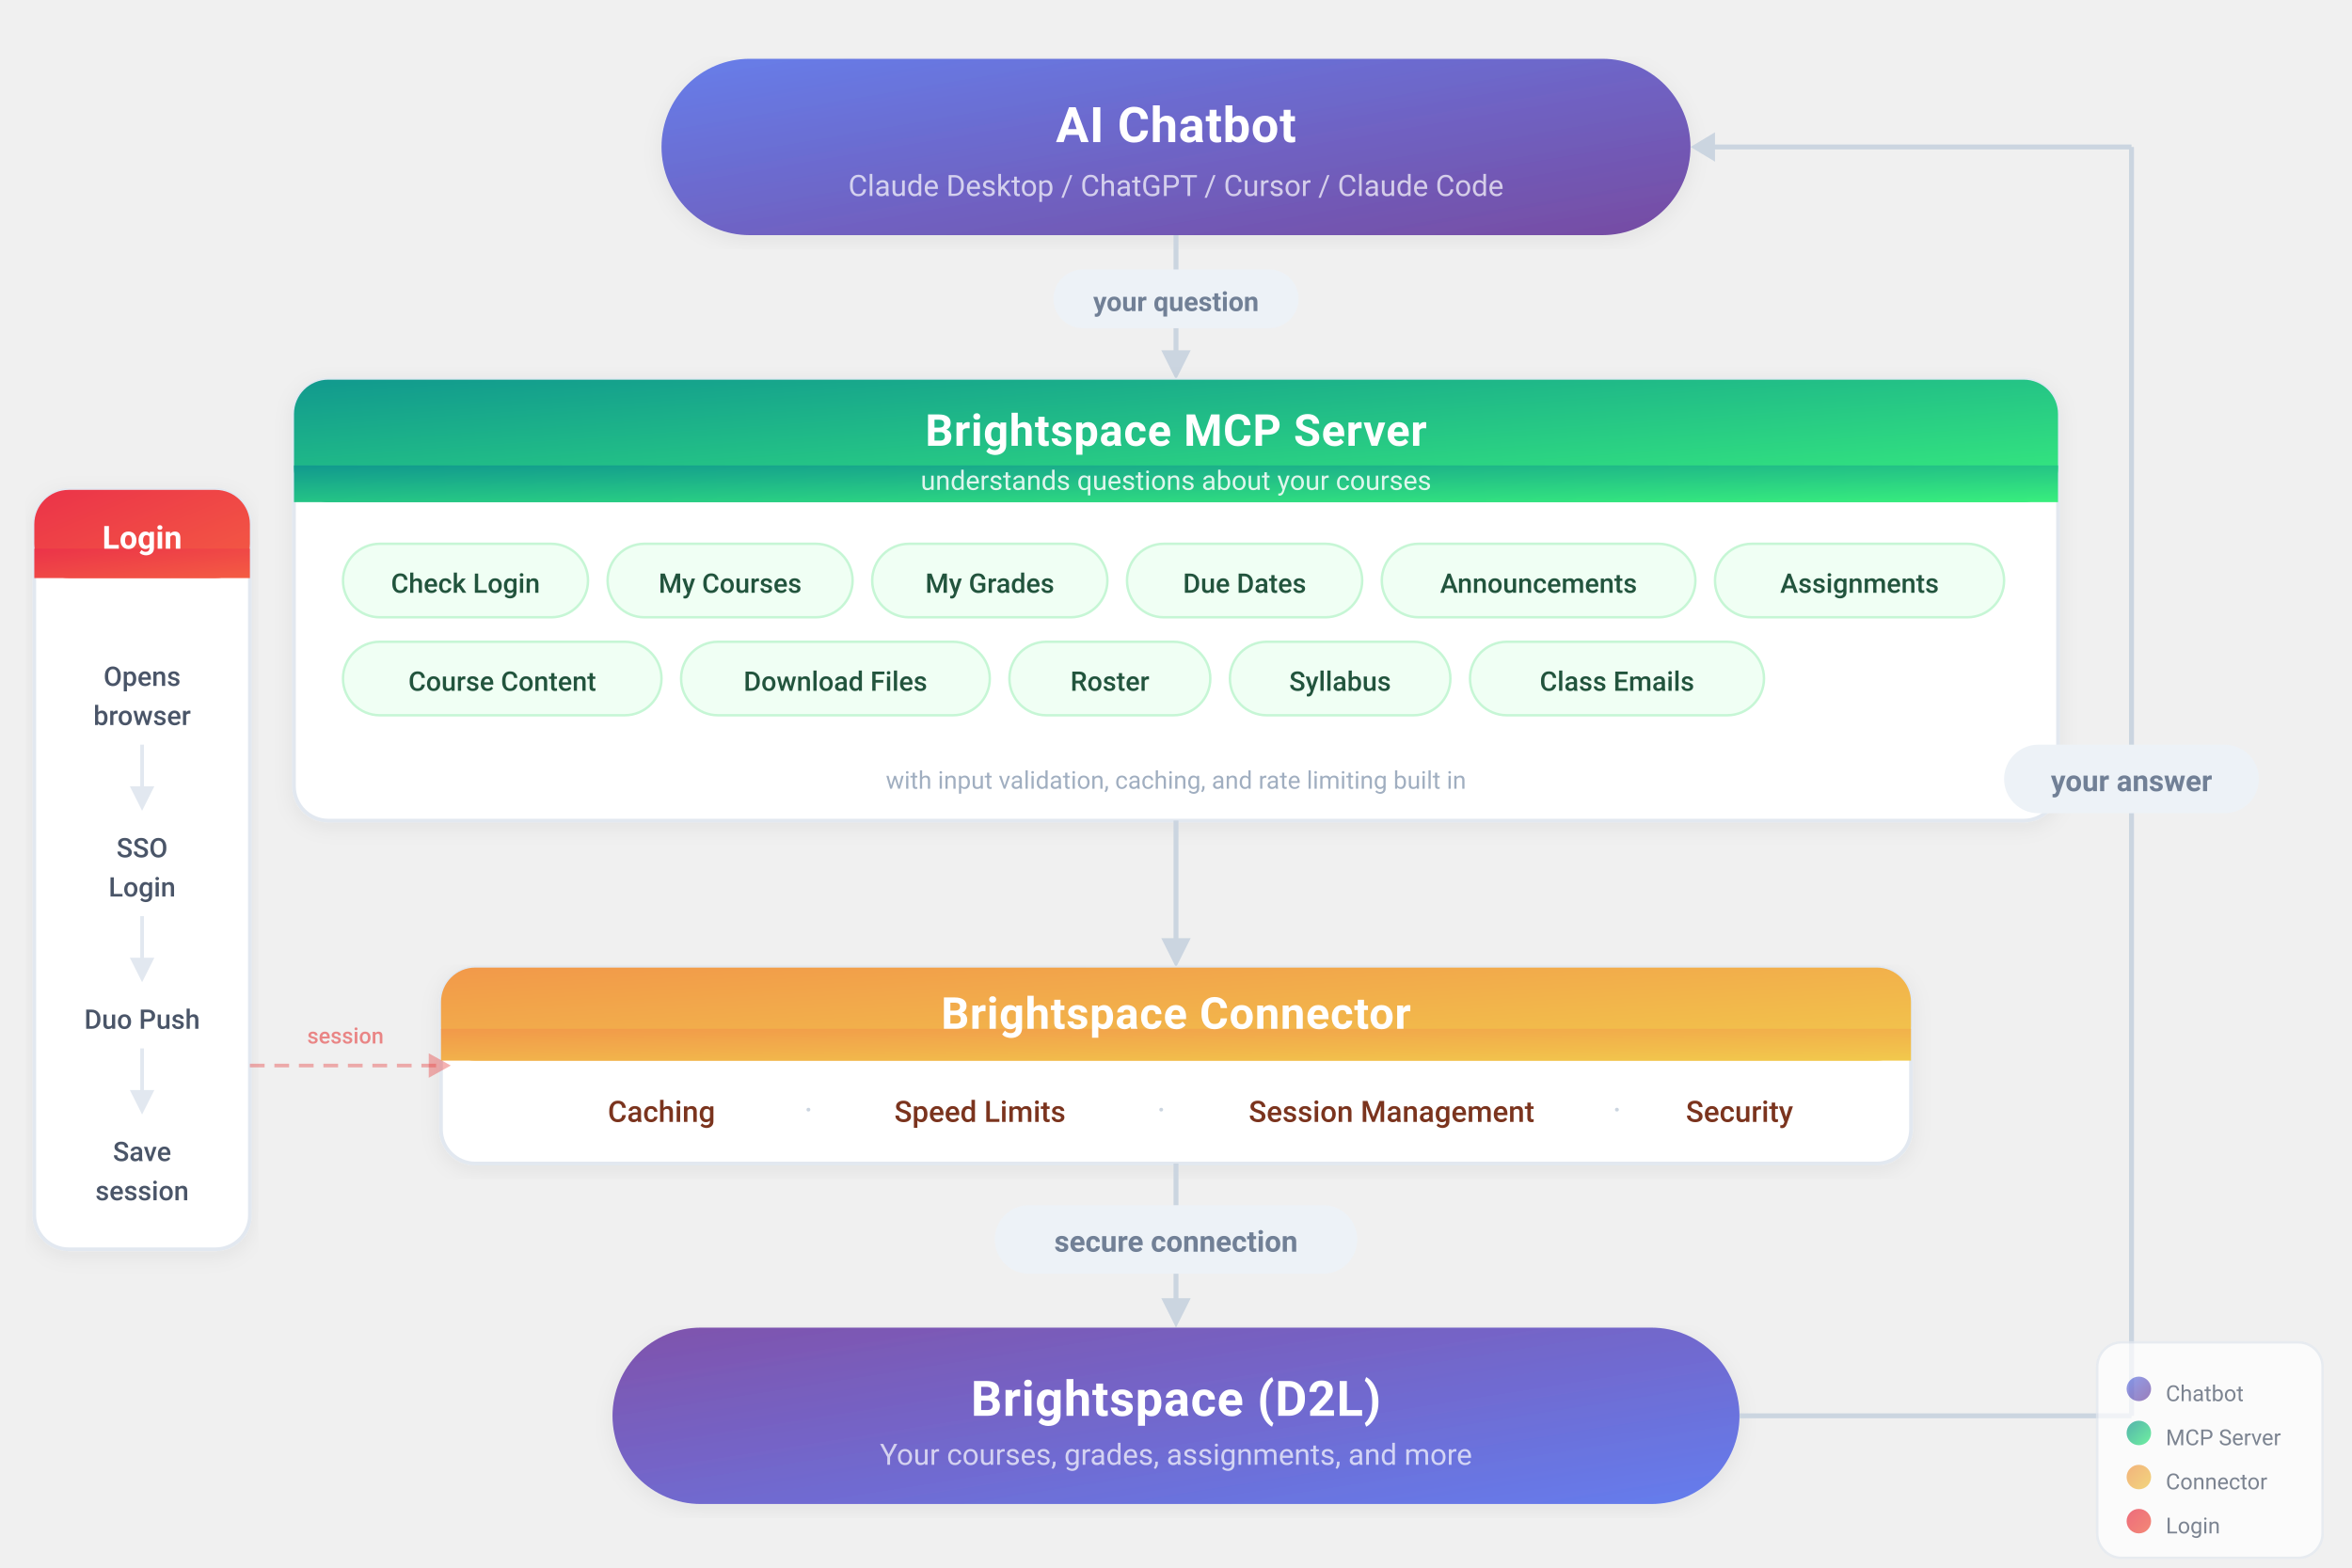
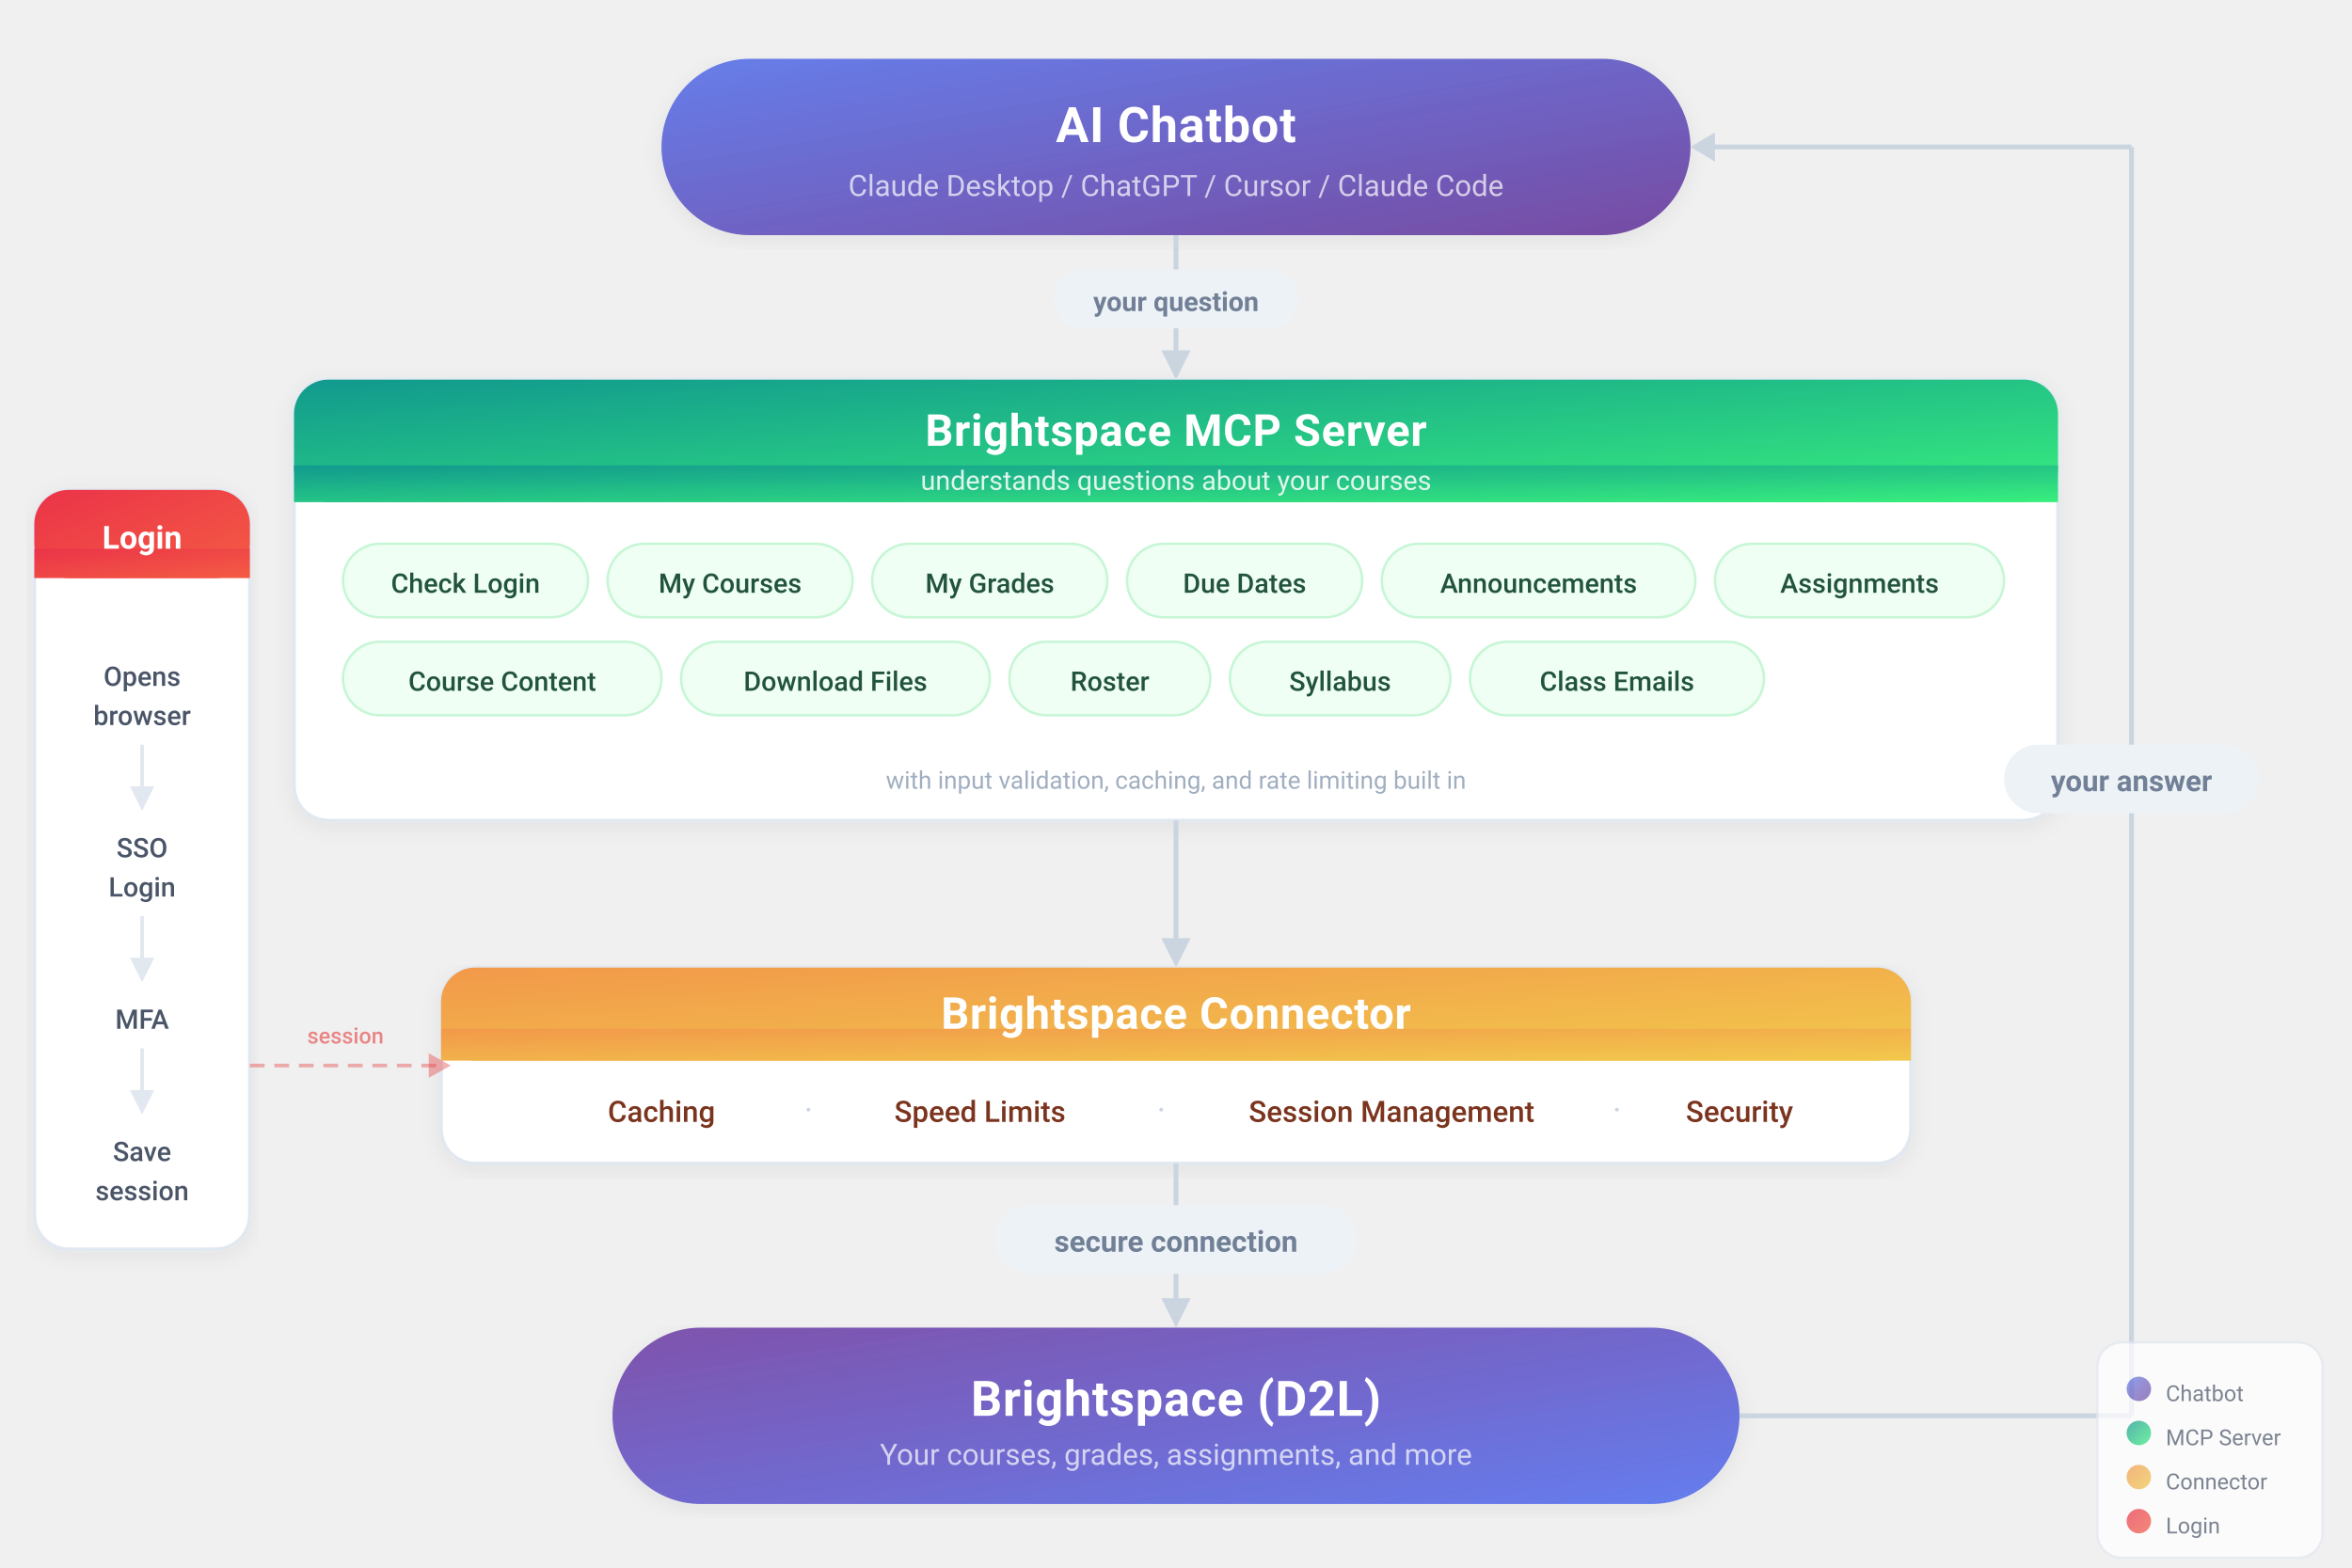
<svg xmlns="http://www.w3.org/2000/svg" viewBox="0 0 960 640" font-family="-apple-system, BlinkMacSystemFont, 'Segoe UI', Roboto, sans-serif">
  <defs>
    <filter id="shadow" x="-4%" y="-4%" width="108%" height="112%">
      <feDropShadow dx="0" dy="2" stdDeviation="4" flood-opacity="0.06" />
    </filter>
    <linearGradient id="chatbotGrad" x1="0" y1="0" x2="1" y2="1">
      <stop offset="0%" stop-color="#667eea" />
      <stop offset="100%" stop-color="#764ba2" />
    </linearGradient>
    <linearGradient id="pluginGrad" x1="0" y1="0" x2="1" y2="1">
      <stop offset="0%" stop-color="#11998e" />
      <stop offset="100%" stop-color="#38ef7d" />
    </linearGradient>
    <linearGradient id="connectorGrad" x1="0" y1="0" x2="1" y2="1">
      <stop offset="0%" stop-color="#f2994a" />
      <stop offset="100%" stop-color="#f2c94c" />
    </linearGradient>
    <linearGradient id="loginGrad" x1="0" y1="0" x2="1" y2="1">
      <stop offset="0%" stop-color="#eb3349" />
      <stop offset="100%" stop-color="#f45c43" />
    </linearGradient>
    <linearGradient id="bsGrad" x1="0" y1="0" x2="1" y2="1">
      <stop offset="0%" stop-color="#7f53ac" />
      <stop offset="100%" stop-color="#647dee" />
    </linearGradient>
  </defs>
  <rect x="270" y="24" width="420" height="72" rx="36" fill="url(#chatbotGrad)" filter="url(#shadow)" />
  <text x="480" y="58" text-anchor="middle" fill="#fff" font-size="20" font-weight="700" letter-spacing="0.3">AI Chatbot</text>
  <text x="480" y="80" text-anchor="middle" fill="rgba(255,255,255,0.7)" font-size="12">Claude Desktop  /  ChatGPT  /  Cursor  /  Claude Code</text>
  <line x1="480" y1="96" x2="480" y2="148" stroke="#cbd5e0" stroke-width="2" />
  <polygon points="474,143 480,155 486,143" fill="#cbd5e0" />
  <rect x="430" y="110" width="100" height="24" rx="12" fill="#edf2f7" />
  <text x="480" y="127" text-anchor="middle" fill="#718096" font-size="11" font-weight="600">your question</text>
  <rect x="120" y="155" width="720" height="180" rx="14" fill="#fff" stroke="#e2e8f0" stroke-width="1.5" filter="url(#shadow)" />
  <rect x="120" y="155" width="720" height="50" rx="14" fill="url(#pluginGrad)" />
  <rect x="120" y="190" width="720" height="15" fill="url(#pluginGrad)" />
  <text x="480" y="182" text-anchor="middle" fill="#fff" font-size="18" font-weight="700" letter-spacing="0.3">Brightspace MCP Server</text>
  <text x="480" y="200" text-anchor="middle" fill="rgba(255,255,255,0.85)" font-size="11">understands questions about your courses</text>
  <rect x="140" y="222" width="100" height="30" rx="15" fill="#f0fff4" stroke="#c6f6d5" stroke-width="1" />
  <text x="190" y="242" text-anchor="middle" fill="#22543d" font-size="11" font-weight="500">Check Login</text>
  <rect x="248" y="222" width="100" height="30" rx="15" fill="#f0fff4" stroke="#c6f6d5" stroke-width="1" />
  <text x="298" y="242" text-anchor="middle" fill="#22543d" font-size="11" font-weight="500">My Courses</text>
  <rect x="356" y="222" width="96" height="30" rx="15" fill="#f0fff4" stroke="#c6f6d5" stroke-width="1" />
  <text x="404" y="242" text-anchor="middle" fill="#22543d" font-size="11" font-weight="500">My Grades</text>
  <rect x="460" y="222" width="96" height="30" rx="15" fill="#f0fff4" stroke="#c6f6d5" stroke-width="1" />
  <text x="508" y="242" text-anchor="middle" fill="#22543d" font-size="11" font-weight="500">Due Dates</text>
  <rect x="564" y="222" width="128" height="30" rx="15" fill="#f0fff4" stroke="#c6f6d5" stroke-width="1" />
  <text x="628" y="242" text-anchor="middle" fill="#22543d" font-size="11" font-weight="500">Announcements</text>
  <rect x="700" y="222" width="118" height="30" rx="15" fill="#f0fff4" stroke="#c6f6d5" stroke-width="1" />
  <text x="759" y="242" text-anchor="middle" fill="#22543d" font-size="11" font-weight="500">Assignments</text>
  <rect x="140" y="262" width="130" height="30" rx="15" fill="#f0fff4" stroke="#c6f6d5" stroke-width="1" />
  <text x="205" y="282" text-anchor="middle" fill="#22543d" font-size="11" font-weight="500">Course Content</text>
  <rect x="278" y="262" width="126" height="30" rx="15" fill="#f0fff4" stroke="#c6f6d5" stroke-width="1" />
  <text x="341" y="282" text-anchor="middle" fill="#22543d" font-size="11" font-weight="500">Download Files</text>
  <rect x="412" y="262" width="82" height="30" rx="15" fill="#f0fff4" stroke="#c6f6d5" stroke-width="1" />
  <text x="453" y="282" text-anchor="middle" fill="#22543d" font-size="11" font-weight="500">Roster</text>
  <rect x="502" y="262" width="90" height="30" rx="15" fill="#f0fff4" stroke="#c6f6d5" stroke-width="1" />
  <text x="547" y="282" text-anchor="middle" fill="#22543d" font-size="11" font-weight="500">Syllabus</text>
  <rect x="600" y="262" width="120" height="30" rx="15" fill="#f0fff4" stroke="#c6f6d5" stroke-width="1" />
  <text x="660" y="282" text-anchor="middle" fill="#22543d" font-size="11" font-weight="500">Class Emails</text>
  <text x="480" y="322" text-anchor="middle" fill="#a0aec0" font-size="10">with input validation, caching, and rate limiting built in</text>
  <line x1="480" y1="335" x2="480" y2="388" stroke="#cbd5e0" stroke-width="2" />
  <polygon points="474,383 480,395 486,383" fill="#cbd5e0" />
  <rect x="180" y="395" width="600" height="80" rx="14" fill="#fff" stroke="#e2e8f0" stroke-width="1.5" filter="url(#shadow)" />
  <rect x="180" y="395" width="600" height="38" rx="14" fill="url(#connectorGrad)" />
  <rect x="180" y="420" width="600" height="13" fill="url(#connectorGrad)" />
  <text x="480" y="420" text-anchor="middle" fill="#fff" font-size="18" font-weight="700" letter-spacing="0.3">Brightspace Connector</text>
  <text x="270" y="458" text-anchor="middle" fill="#7b341e" font-size="12" font-weight="500">Caching</text>
  <text x="330" y="458" text-anchor="middle" fill="#cbd5e0" font-size="14">·</text>
  <text x="400" y="458" text-anchor="middle" fill="#7b341e" font-size="12" font-weight="500">Speed Limits</text>
  <text x="474" y="458" text-anchor="middle" fill="#cbd5e0" font-size="14">·</text>
  <text x="568" y="458" text-anchor="middle" fill="#7b341e" font-size="12" font-weight="500">Session Management</text>
  <text x="660" y="458" text-anchor="middle" fill="#cbd5e0" font-size="14">·</text>
  <text x="710" y="458" text-anchor="middle" fill="#7b341e" font-size="12" font-weight="500">Security</text>
  <line x1="480" y1="475" x2="480" y2="535" stroke="#cbd5e0" stroke-width="2" />
  <polygon points="474,530 480,542 486,530" fill="#cbd5e0" />
  <rect x="406" y="492" width="148" height="28" rx="14" fill="#edf2f7" />
  <text x="480" y="511" text-anchor="middle" fill="#718096" font-size="12" font-weight="600">secure connection</text>
  <rect x="250" y="542" width="460" height="72" rx="36" fill="url(#bsGrad)" filter="url(#shadow)" />
  <text x="480" y="578" text-anchor="middle" fill="#fff" font-size="20" font-weight="700" letter-spacing="0.3">Brightspace (D2L)</text>
  <text x="480" y="598" text-anchor="middle" fill="rgba(255,255,255,0.7)" font-size="12">Your courses, grades, assignments, and more</text>
  <line x1="710" y1="578" x2="870" y2="578" stroke="#cbd5e0" stroke-width="2" />
  <line x1="870" y1="578" x2="870" y2="60" stroke="#cbd5e0" stroke-width="2" />
  <line x1="870" y1="60" x2="696" y2="60" stroke="#cbd5e0" stroke-width="2" />
  <polygon points="700,54 690,60 700,66" fill="#cbd5e0" />
  <rect x="818" y="304" width="104" height="28" rx="14" fill="#edf2f7" />
  <text x="870" y="323" text-anchor="middle" fill="#718096" font-size="12" font-weight="600">your answer</text>
  <rect x="14" y="200" width="88" height="310" rx="14" fill="#fff" stroke="#e2e8f0" stroke-width="1.5" filter="url(#shadow)" />
  <rect x="14" y="200" width="88" height="36" rx="14" fill="url(#loginGrad)" />
  <rect x="14" y="224" width="88" height="12" fill="url(#loginGrad)" />
  <text x="58" y="224" text-anchor="middle" fill="#fff" font-size="13" font-weight="700">Login</text>
  <text x="58" y="280" text-anchor="middle" fill="#4a5568" font-size="11" font-weight="500">Opens</text>
  <text x="58" y="296" text-anchor="middle" fill="#4a5568" font-size="11" font-weight="500">browser</text>
  <line x1="58" y1="304" x2="58" y2="326" stroke="#e2e8f0" stroke-width="1.5" />
  <polygon points="53,321 58,331 63,321" fill="#e2e8f0" />
  <text x="58" y="350" text-anchor="middle" fill="#4a5568" font-size="11" font-weight="500">SSO</text>
  <text x="58" y="366" text-anchor="middle" fill="#4a5568" font-size="11" font-weight="500">Login</text>
  <line x1="58" y1="374" x2="58" y2="396" stroke="#e2e8f0" stroke-width="1.5" />
  <polygon points="53,391 58,401 63,391" fill="#e2e8f0" />
-   <text x="58" y="420" text-anchor="middle" fill="#4a5568" font-size="11" font-weight="500">Duo Push</text>
+   <text x="58" y="420" text-anchor="middle" fill="#4a5568" font-size="11" font-weight="500">MFA</text>
  <line x1="58" y1="428" x2="58" y2="450" stroke="#e2e8f0" stroke-width="1.5" />
  <polygon points="53,445 58,455 63,445" fill="#e2e8f0" />
  <text x="58" y="474" text-anchor="middle" fill="#4a5568" font-size="11" font-weight="500">Save</text>
  <text x="58" y="490" text-anchor="middle" fill="#4a5568" font-size="11" font-weight="500">session</text>
  <line x1="102" y1="435" x2="180" y2="435" stroke="#e53e3e" stroke-width="1.5" stroke-dasharray="6,4" opacity="0.4" />
  <polygon points="175,430 184,435 175,440" fill="#e53e3e" opacity="0.4" />
  <text x="141" y="426" text-anchor="middle" fill="#e53e3e" font-size="9" font-weight="500" opacity="0.6">session</text>
  <g opacity="0.7">
    <rect x="856" y="548" width="92" height="88" rx="10" fill="#fff" stroke="#e2e8f0" stroke-width="1" />
    <rect x="868" y="562" width="10" height="10" rx="5" fill="url(#chatbotGrad)" />
    <text x="884" y="572" fill="#4a5568" font-size="9">Chatbot</text>
    <rect x="868" y="580" width="10" height="10" rx="5" fill="url(#pluginGrad)" />
    <text x="884" y="590" fill="#4a5568" font-size="9">MCP Server</text>
    <rect x="868" y="598" width="10" height="10" rx="5" fill="url(#connectorGrad)" />
    <text x="884" y="608" fill="#4a5568" font-size="9">Connector</text>
    <rect x="868" y="616" width="10" height="10" rx="5" fill="url(#loginGrad)" />
    <text x="884" y="626" fill="#4a5568" font-size="9">Login</text>
  </g>
</svg>
